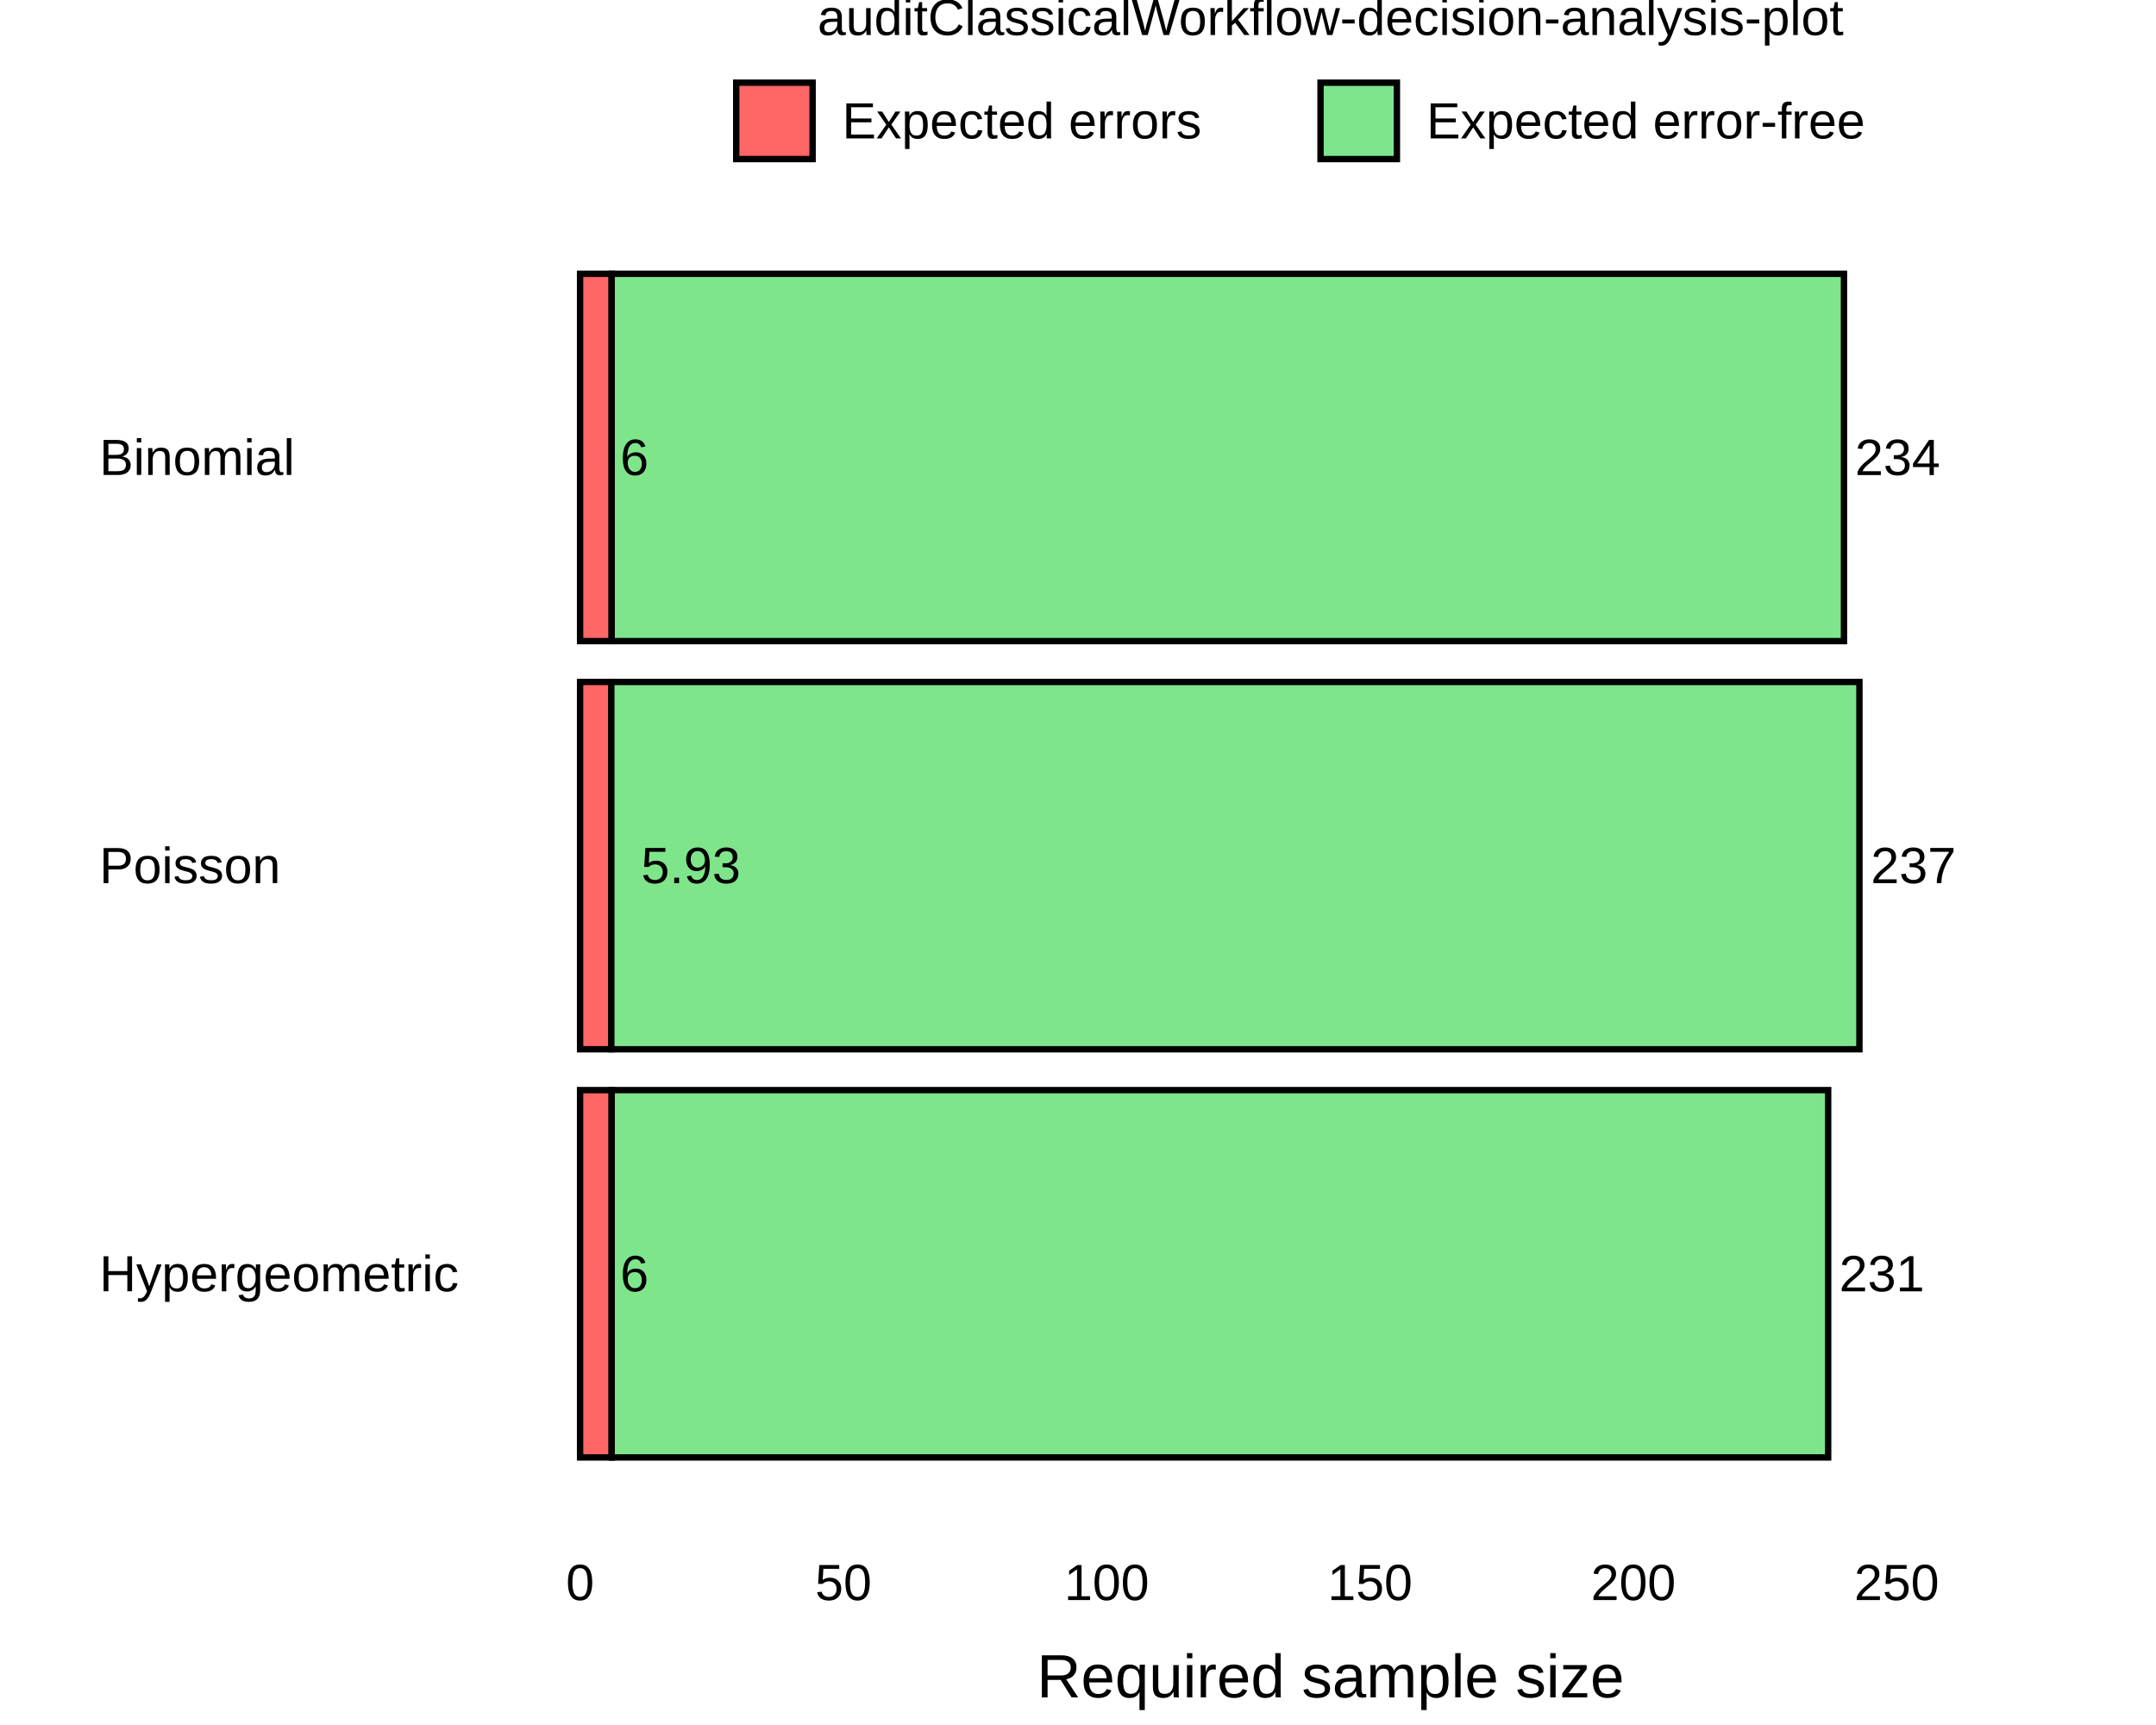
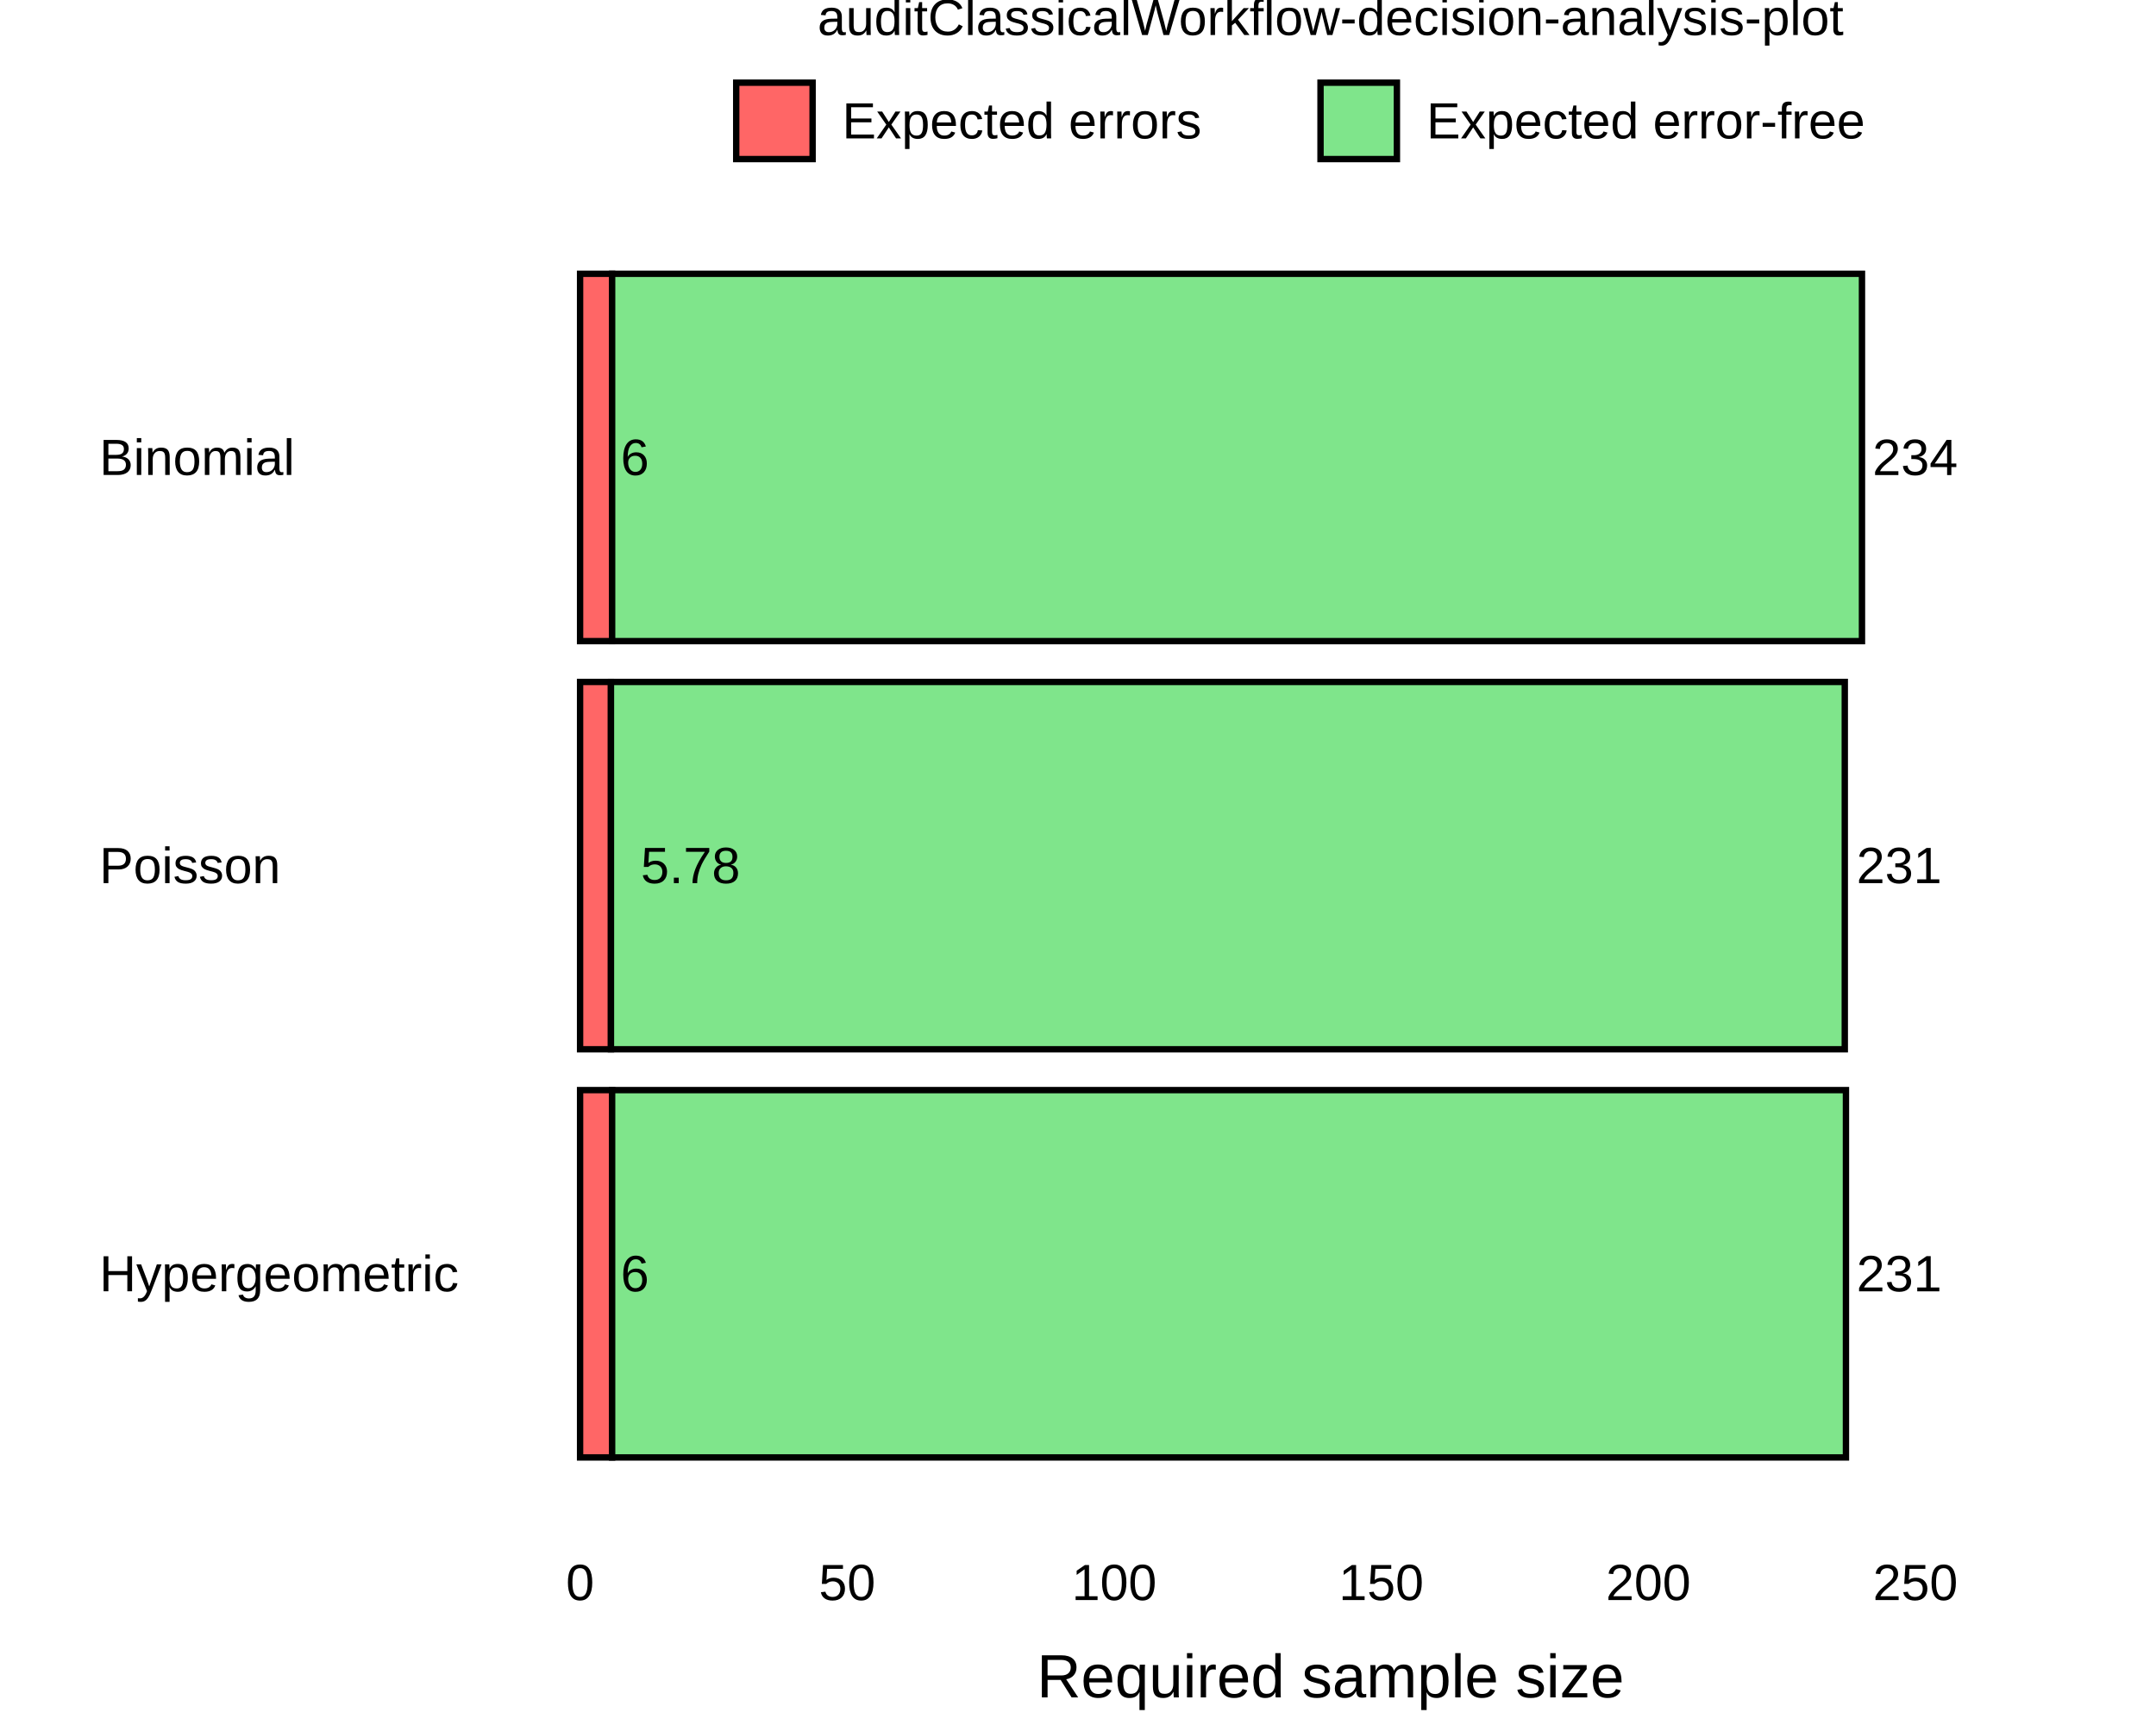
<svg xmlns="http://www.w3.org/2000/svg" viewBox="0 0 720.00 576.00">
  <defs>
    <style type="text/css">
    line, polyline, polygon, path, rect, circle {
      fill: none;
      stroke: #000000;
      stroke-linecap: round;
      stroke-linejoin: round;
      stroke-miterlimit: 10.00;
    }
  </style>
  </defs>
  <rect width="100%" height="100%" style="stroke: none; fill: #FFFFFF;" />
  <rect x="0.00" y="0.00" width="720.00" height="576.00" style="stroke-width: 10.67; stroke: none;" />
  <defs>
    <clipPath id="cpMTY4LjY2fDcyMC4wMHw1MDcuMTB8NzAuOTg=">
      <rect x="168.66" y="70.98" width="551.34" height="436.12" />
    </clipPath>
  </defs>
  <rect x="168.66" y="70.98" width="551.34" height="436.12" style="stroke-width: 10.67; stroke: none;" clip-path="url(#cpMTY4LjY2fDcyMC4wMHw1MDcuMTB8NzAuOTg=)" />
-   <polyline points="237.68,507.10 237.68,70.98 " style="stroke-width: 0.00; stroke: none; stroke-linecap: butt;" clip-path="url(#cpMTY4LjY2fDcyMC4wMHw1MDcuMTB8NzAuOTg=)" />
-   <polyline points="325.62,507.10 325.62,70.98 " style="stroke-width: 0.00; stroke: none; stroke-linecap: butt;" clip-path="url(#cpMTY4LjY2fDcyMC4wMHw1MDcuMTB8NzAuOTg=)" />
-   <polyline points="413.55,507.10 413.55,70.98 " style="stroke-width: 0.00; stroke: none; stroke-linecap: butt;" clip-path="url(#cpMTY4LjY2fDcyMC4wMHw1MDcuMTB8NzAuOTg=)" />
-   <polyline points="501.48,507.10 501.48,70.98 " style="stroke-width: 0.00; stroke: none; stroke-linecap: butt;" clip-path="url(#cpMTY4LjY2fDcyMC4wMHw1MDcuMTB8NzAuOTg=)" />
-   <polyline points="589.42,507.10 589.42,70.98 " style="stroke-width: 0.00; stroke: none; stroke-linecap: butt;" clip-path="url(#cpMTY4LjY2fDcyMC4wMHw1MDcuMTB8NzAuOTg=)" />
-   <polyline points="677.35,507.10 677.35,70.98 " style="stroke-width: 0.00; stroke: none; stroke-linecap: butt;" clip-path="url(#cpMTY4LjY2fDcyMC4wMHw1MDcuMTB8NzAuOTg=)" />
+   <polyline points="238.31,507.10 238.31,70.98 " style="stroke-width: 0.00; stroke: none; stroke-linecap: butt;" clip-path="url(#cpMTY4LjY2fDcyMC4wMHw1MDcuMTB8NzAuOTg=)" />
+   <polyline points="327.50,507.10 327.50,70.98 " style="stroke-width: 0.00; stroke: none; stroke-linecap: butt;" clip-path="url(#cpMTY4LjY2fDcyMC4wMHw1MDcuMTB8NzAuOTg=)" />
+   <polyline points="416.68,507.10 416.68,70.98 " style="stroke-width: 0.00; stroke: none; stroke-linecap: butt;" clip-path="url(#cpMTY4LjY2fDcyMC4wMHw1MDcuMTB8NzAuOTg=)" />
+   <polyline points="505.87,507.10 505.87,70.98 " style="stroke-width: 0.00; stroke: none; stroke-linecap: butt;" clip-path="url(#cpMTY4LjY2fDcyMC4wMHw1MDcuMTB8NzAuOTg=)" />
+   <polyline points="595.05,507.10 595.05,70.98 " style="stroke-width: 0.00; stroke: none; stroke-linecap: butt;" clip-path="url(#cpMTY4LjY2fDcyMC4wMHw1MDcuMTB8NzAuOTg=)" />
+   <polyline points="684.24,507.10 684.24,70.98 " style="stroke-width: 0.00; stroke: none; stroke-linecap: butt;" clip-path="url(#cpMTY4LjY2fDcyMC4wMHw1MDcuMTB8NzAuOTg=)" />
  <polyline points="168.66,425.32 720.00,425.32 " style="stroke-width: 0.00; stroke: none; stroke-linecap: butt;" clip-path="url(#cpMTY4LjY2fDcyMC4wMHw1MDcuMTB8NzAuOTg=)" />
  <polyline points="168.66,289.04 720.00,289.04 " style="stroke-width: 0.00; stroke: none; stroke-linecap: butt;" clip-path="url(#cpMTY4LjY2fDcyMC4wMHw1MDcuMTB8NzAuOTg=)" />
  <polyline points="168.66,152.75 720.00,152.75 " style="stroke-width: 0.00; stroke: none; stroke-linecap: butt;" clip-path="url(#cpMTY4LjY2fDcyMC4wMHw1MDcuMTB8NzAuOTg=)" />
  <polyline points="193.72,507.10 193.72,70.98 " style="stroke-width: 0.00; stroke: #CBCBCB; stroke-linecap: butt;" clip-path="url(#cpMTY4LjY2fDcyMC4wMHw1MDcuMTB8NzAuOTg=)" />
-   <polyline points="281.65,507.10 281.65,70.98 " style="stroke-width: 0.00; stroke: #CBCBCB; stroke-linecap: butt;" clip-path="url(#cpMTY4LjY2fDcyMC4wMHw1MDcuMTB8NzAuOTg=)" />
-   <polyline points="369.58,507.10 369.58,70.98 " style="stroke-width: 0.00; stroke: #CBCBCB; stroke-linecap: butt;" clip-path="url(#cpMTY4LjY2fDcyMC4wMHw1MDcuMTB8NzAuOTg=)" />
-   <polyline points="457.52,507.10 457.52,70.98 " style="stroke-width: 0.00; stroke: #CBCBCB; stroke-linecap: butt;" clip-path="url(#cpMTY4LjY2fDcyMC4wMHw1MDcuMTB8NzAuOTg=)" />
-   <polyline points="545.45,507.10 545.45,70.98 " style="stroke-width: 0.00; stroke: #CBCBCB; stroke-linecap: butt;" clip-path="url(#cpMTY4LjY2fDcyMC4wMHw1MDcuMTB8NzAuOTg=)" />
-   <polyline points="633.39,507.10 633.39,70.98 " style="stroke-width: 0.00; stroke: #CBCBCB; stroke-linecap: butt;" clip-path="url(#cpMTY4LjY2fDcyMC4wMHw1MDcuMTB8NzAuOTg=)" />
-   <rect x="193.72" y="364.00" width="10.55" height="122.66" style="stroke-width: 2.13; stroke-linecap: square; stroke-linejoin: miter; fill: #FF6666;" clip-path="url(#cpMTY4LjY2fDcyMC4wMHw1MDcuMTB8NzAuOTg=)" />
-   <rect x="204.27" y="364.00" width="406.25" height="122.66" style="stroke-width: 2.13; stroke-linecap: square; stroke-linejoin: miter; fill: #7FE58B;" clip-path="url(#cpMTY4LjY2fDcyMC4wMHw1MDcuMTB8NzAuOTg=)" />
-   <rect x="193.72" y="227.71" width="10.43" height="122.66" style="stroke-width: 2.13; stroke-linecap: square; stroke-linejoin: miter; fill: #FF6666;" clip-path="url(#cpMTY4LjY2fDcyMC4wMHw1MDcuMTB8NzAuOTg=)" />
-   <rect x="204.15" y="227.71" width="416.81" height="122.66" style="stroke-width: 2.13; stroke-linecap: square; stroke-linejoin: miter; fill: #7FE58B;" clip-path="url(#cpMTY4LjY2fDcyMC4wMHw1MDcuMTB8NzAuOTg=)" />
-   <rect x="193.72" y="91.42" width="10.55" height="122.66" style="stroke-width: 2.13; stroke-linecap: square; stroke-linejoin: miter; fill: #FF6666;" clip-path="url(#cpMTY4LjY2fDcyMC4wMHw1MDcuMTB8NzAuOTg=)" />
-   <rect x="204.27" y="91.42" width="411.53" height="122.66" style="stroke-width: 2.13; stroke-linecap: square; stroke-linejoin: miter; fill: #7FE58B;" clip-path="url(#cpMTY4LjY2fDcyMC4wMHw1MDcuMTB8NzAuOTg=)" />
+   <polyline points="282.90,507.10 282.90,70.98 " style="stroke-width: 0.00; stroke: #CBCBCB; stroke-linecap: butt;" clip-path="url(#cpMTY4LjY2fDcyMC4wMHw1MDcuMTB8NzAuOTg=)" />
+   <polyline points="372.09,507.10 372.09,70.98 " style="stroke-width: 0.00; stroke: #CBCBCB; stroke-linecap: butt;" clip-path="url(#cpMTY4LjY2fDcyMC4wMHw1MDcuMTB8NzAuOTg=)" />
+   <polyline points="461.27,507.10 461.27,70.98 " style="stroke-width: 0.00; stroke: #CBCBCB; stroke-linecap: butt;" clip-path="url(#cpMTY4LjY2fDcyMC4wMHw1MDcuMTB8NzAuOTg=)" />
+   <polyline points="550.46,507.10 550.46,70.98 " style="stroke-width: 0.00; stroke: #CBCBCB; stroke-linecap: butt;" clip-path="url(#cpMTY4LjY2fDcyMC4wMHw1MDcuMTB8NzAuOTg=)" />
+   <polyline points="639.64,507.10 639.64,70.98 " style="stroke-width: 0.00; stroke: #CBCBCB; stroke-linecap: butt;" clip-path="url(#cpMTY4LjY2fDcyMC4wMHw1MDcuMTB8NzAuOTg=)" />
+   <rect x="193.72" y="364.00" width="10.70" height="122.66" style="stroke-width: 2.13; stroke-linecap: square; stroke-linejoin: miter; fill: #FF6666;" clip-path="url(#cpMTY4LjY2fDcyMC4wMHw1MDcuMTB8NzAuOTg=)" />
+   <rect x="204.42" y="364.00" width="412.04" height="122.66" style="stroke-width: 2.13; stroke-linecap: square; stroke-linejoin: miter; fill: #7FE58B;" clip-path="url(#cpMTY4LjY2fDcyMC4wMHw1MDcuMTB8NzAuOTg=)" />
+   <rect x="193.72" y="227.71" width="10.31" height="122.66" style="stroke-width: 2.13; stroke-linecap: square; stroke-linejoin: miter; fill: #FF6666;" clip-path="url(#cpMTY4LjY2fDcyMC4wMHw1MDcuMTB8NzAuOTg=)" />
+   <rect x="204.03" y="227.71" width="412.04" height="122.66" style="stroke-width: 2.13; stroke-linecap: square; stroke-linejoin: miter; fill: #7FE58B;" clip-path="url(#cpMTY4LjY2fDcyMC4wMHw1MDcuMTB8NzAuOTg=)" />
+   <rect x="193.72" y="91.42" width="10.70" height="122.66" style="stroke-width: 2.13; stroke-linecap: square; stroke-linejoin: miter; fill: #FF6666;" clip-path="url(#cpMTY4LjY2fDcyMC4wMHw1MDcuMTB8NzAuOTg=)" />
+   <rect x="204.42" y="91.42" width="417.39" height="122.66" style="stroke-width: 2.13; stroke-linecap: square; stroke-linejoin: miter; fill: #7FE58B;" clip-path="url(#cpMTY4LjY2fDcyMC4wMHw1MDcuMTB8NzAuOTg=)" />
  <g clip-path="url(#cpMTY4LjY2fDcyMC4wMHw1MDcuMTB8NzAuOTg=)">
-     <text x="207.11" y="158.62" style="font-size: 17.07px; font-family: Liberation Sans;" textLength="9.48px" lengthAdjust="spacingAndGlyphs">6</text>
+     <text x="207.26" y="158.62" style="font-size: 17.07px; font-family: Liberation Sans;" textLength="9.48px" lengthAdjust="spacingAndGlyphs">6</text>
  </g>
  <g clip-path="url(#cpMTY4LjY2fDcyMC4wMHw1MDcuMTB8NzAuOTg=)">
-     <text x="214.10" y="294.90" style="font-size: 17.07px; font-family: Liberation Sans;" textLength="33.19px" lengthAdjust="spacingAndGlyphs">5.93</text>
+     <text x="213.98" y="294.90" style="font-size: 17.07px; font-family: Liberation Sans;" textLength="33.19px" lengthAdjust="spacingAndGlyphs">5.78</text>
  </g>
  <g clip-path="url(#cpMTY4LjY2fDcyMC4wMHw1MDcuMTB8NzAuOTg=)">
-     <text x="207.11" y="431.19" style="font-size: 17.07px; font-family: Liberation Sans;" textLength="9.48px" lengthAdjust="spacingAndGlyphs">6</text>
+     <text x="207.26" y="431.19" style="font-size: 17.07px; font-family: Liberation Sans;" textLength="9.48px" lengthAdjust="spacingAndGlyphs">6</text>
  </g>
  <g clip-path="url(#cpMTY4LjY2fDcyMC4wMHw1MDcuMTB8NzAuOTg=)">
-     <text x="619.47" y="158.62" style="font-size: 17.07px; font-family: Liberation Sans;" textLength="28.45px" lengthAdjust="spacingAndGlyphs">234</text>
+     <text x="625.33" y="158.62" style="font-size: 17.07px; font-family: Liberation Sans;" textLength="28.45px" lengthAdjust="spacingAndGlyphs">234</text>
  </g>
  <g clip-path="url(#cpMTY4LjY2fDcyMC4wMHw1MDcuMTB8NzAuOTg=)">
-     <text x="624.75" y="294.90" style="font-size: 17.07px; font-family: Liberation Sans;" textLength="28.45px" lengthAdjust="spacingAndGlyphs">237</text>
+     <text x="619.98" y="294.90" style="font-size: 17.07px; font-family: Liberation Sans;" textLength="28.45px" lengthAdjust="spacingAndGlyphs">231</text>
  </g>
  <g clip-path="url(#cpMTY4LjY2fDcyMC4wMHw1MDcuMTB8NzAuOTg=)">
-     <text x="614.20" y="431.19" style="font-size: 17.07px; font-family: Liberation Sans;" textLength="28.45px" lengthAdjust="spacingAndGlyphs">231</text>
+     <text x="619.98" y="431.19" style="font-size: 17.07px; font-family: Liberation Sans;" textLength="28.45px" lengthAdjust="spacingAndGlyphs">231</text>
  </g>
  <rect x="168.66" y="70.98" width="551.34" height="436.12" style="stroke-width: 0.00; stroke: none;" clip-path="url(#cpMTY4LjY2fDcyMC4wMHw1MDcuMTB8NzAuOTg=)" />
  <defs>
    <clipPath id="cpMC4wMHw3MjAuMDB8NTc2LjAwfDAuMDA=">
      <rect x="0.00" y="0.00" width="720.00" height="576.00" />
    </clipPath>
  </defs>
  <polyline points="168.66,507.10 168.66,70.98 " style="stroke-width: 0.00; stroke: none; stroke-linecap: butt;" clip-path="url(#cpMC4wMHw3MjAuMDB8NTc2LjAwfDAuMDA=)" />
  <g clip-path="url(#cpMC4wMHw3MjAuMDB8NTc2LjAwfDAuMDA=)">
    <text x="33.21" y="431.18" style="font-size: 17.00px; font-family: Liberation Sans;" textLength="119.97px" lengthAdjust="spacingAndGlyphs">Hypergeometric</text>
  </g>
  <g clip-path="url(#cpMC4wMHw3MjAuMDB8NTc2LjAwfDAuMDA=)">
    <text x="33.21" y="294.89" style="font-size: 17.00px; font-family: Liberation Sans;" textLength="60.48px" lengthAdjust="spacingAndGlyphs">Poisson</text>
  </g>
  <g clip-path="url(#cpMC4wMHw3MjAuMDB8NTc2LjAwfDAuMDA=)">
    <text x="33.21" y="158.60" style="font-size: 17.00px; font-family: Liberation Sans;" textLength="65.20px" lengthAdjust="spacingAndGlyphs">Binomial</text>
  </g>
  <polyline points="168.66,507.10 720.00,507.10 " style="stroke-width: 0.00; stroke: none; stroke-linecap: butt;" clip-path="url(#cpMC4wMHw3MjAuMDB8NTc2LjAwfDAuMDA=)" />
  <g clip-path="url(#cpMC4wMHw3MjAuMDB8NTc2LjAwfDAuMDA=)">
    <text x="188.99" y="534.28" style="font-size: 17.00px; font-family: Liberation Sans;" textLength="9.45px" lengthAdjust="spacingAndGlyphs">0</text>
  </g>
  <g clip-path="url(#cpMC4wMHw3MjAuMDB8NTc2LjAwfDAuMDA=)">
-     <text x="272.20" y="534.28" style="font-size: 17.00px; font-family: Liberation Sans;" textLength="18.91px" lengthAdjust="spacingAndGlyphs">50</text>
+     <text x="273.45" y="534.28" style="font-size: 17.00px; font-family: Liberation Sans;" textLength="18.91px" lengthAdjust="spacingAndGlyphs">50</text>
  </g>
  <g clip-path="url(#cpMC4wMHw3MjAuMDB8NTc2LjAwfDAuMDA=)">
-     <text x="355.40" y="534.28" style="font-size: 17.00px; font-family: Liberation Sans;" textLength="28.36px" lengthAdjust="spacingAndGlyphs">100</text>
+     <text x="357.91" y="534.28" style="font-size: 17.00px; font-family: Liberation Sans;" textLength="28.36px" lengthAdjust="spacingAndGlyphs">100</text>
  </g>
  <g clip-path="url(#cpMC4wMHw3MjAuMDB8NTc2LjAwfDAuMDA=)">
-     <text x="443.34" y="534.28" style="font-size: 17.00px; font-family: Liberation Sans;" textLength="28.36px" lengthAdjust="spacingAndGlyphs">150</text>
+     <text x="447.09" y="534.28" style="font-size: 17.00px; font-family: Liberation Sans;" textLength="28.36px" lengthAdjust="spacingAndGlyphs">150</text>
  </g>
  <g clip-path="url(#cpMC4wMHw3MjAuMDB8NTc2LjAwfDAuMDA=)">
-     <text x="531.27" y="534.28" style="font-size: 17.00px; font-family: Liberation Sans;" textLength="28.36px" lengthAdjust="spacingAndGlyphs">200</text>
+     <text x="536.28" y="534.28" style="font-size: 17.00px; font-family: Liberation Sans;" textLength="28.36px" lengthAdjust="spacingAndGlyphs">200</text>
  </g>
  <g clip-path="url(#cpMC4wMHw3MjAuMDB8NTc2LjAwfDAuMDA=)">
-     <text x="619.21" y="534.28" style="font-size: 17.00px; font-family: Liberation Sans;" textLength="28.36px" lengthAdjust="spacingAndGlyphs">250</text>
+     <text x="625.46" y="534.28" style="font-size: 17.00px; font-family: Liberation Sans;" textLength="28.36px" lengthAdjust="spacingAndGlyphs">250</text>
  </g>
  <g clip-path="url(#cpMC4wMHw3MjAuMDB8NTc2LjAwfDAuMDA=)">
    <text x="346.26" y="566.78" style="font-size: 20.40px; font-family: Liberation Sans;" textLength="196.14px" lengthAdjust="spacingAndGlyphs">Required sample size</text>
  </g>
  <rect x="230.49" y="20.71" width="427.68" height="39.31" style="stroke-width: 0.75; stroke: none;" clip-path="url(#cpMC4wMHw3MjAuMDB8NTc2LjAwfDAuMDA=)" />
  <rect x="230.49" y="20.71" width="427.68" height="39.31" style="stroke-width: 10.67; stroke: none;" clip-path="url(#cpMC4wMHw3MjAuMDB8NTc2LjAwfDAuMDA=)" />
  <rect x="244.44" y="26.19" width="28.35" height="28.35" style="stroke-width: 10.67; stroke: none;" clip-path="url(#cpMC4wMHw3MjAuMDB8NTc2LjAwfDAuMDA=)" />
  <rect x="245.86" y="27.61" width="25.51" height="25.51" style="stroke-width: 2.13; stroke-linecap: square; stroke-linejoin: miter; fill: #FF6666;" clip-path="url(#cpMC4wMHw3MjAuMDB8NTc2LjAwfDAuMDA=)" />
  <rect x="439.58" y="26.19" width="28.35" height="28.35" style="stroke-width: 10.67; stroke: none;" clip-path="url(#cpMC4wMHw3MjAuMDB8NTc2LjAwfDAuMDA=)" />
  <rect x="440.99" y="27.61" width="25.51" height="25.51" style="stroke-width: 2.13; stroke-linecap: square; stroke-linejoin: miter; fill: #7FE58B;" clip-path="url(#cpMC4wMHw3MjAuMDB8NTc2LjAwfDAuMDA=)" />
  <g clip-path="url(#cpMC4wMHw3MjAuMDB8NTc2LjAwfDAuMDA=)">
    <text x="281.25" y="46.22" style="font-size: 17.00px; font-family: Liberation Sans;" textLength="119.97px" lengthAdjust="spacingAndGlyphs">Expected errors</text>
  </g>
  <g clip-path="url(#cpMC4wMHw3MjAuMDB8NTc2LjAwfDAuMDA=)">
    <text x="476.39" y="46.22" style="font-size: 17.00px; font-family: Liberation Sans;" textLength="146.41px" lengthAdjust="spacingAndGlyphs">Expected error-free</text>
  </g>
  <g clip-path="url(#cpMC4wMHw3MjAuMDB8NTc2LjAwfDAuMDA=)">
    <text x="273.01" y="11.70" style="font-size: 17.00px; font-family: Liberation Sans;" textLength="342.64px" lengthAdjust="spacingAndGlyphs">auditClassicalWorkflow-decision-analysis-plot</text>
  </g>
</svg>
